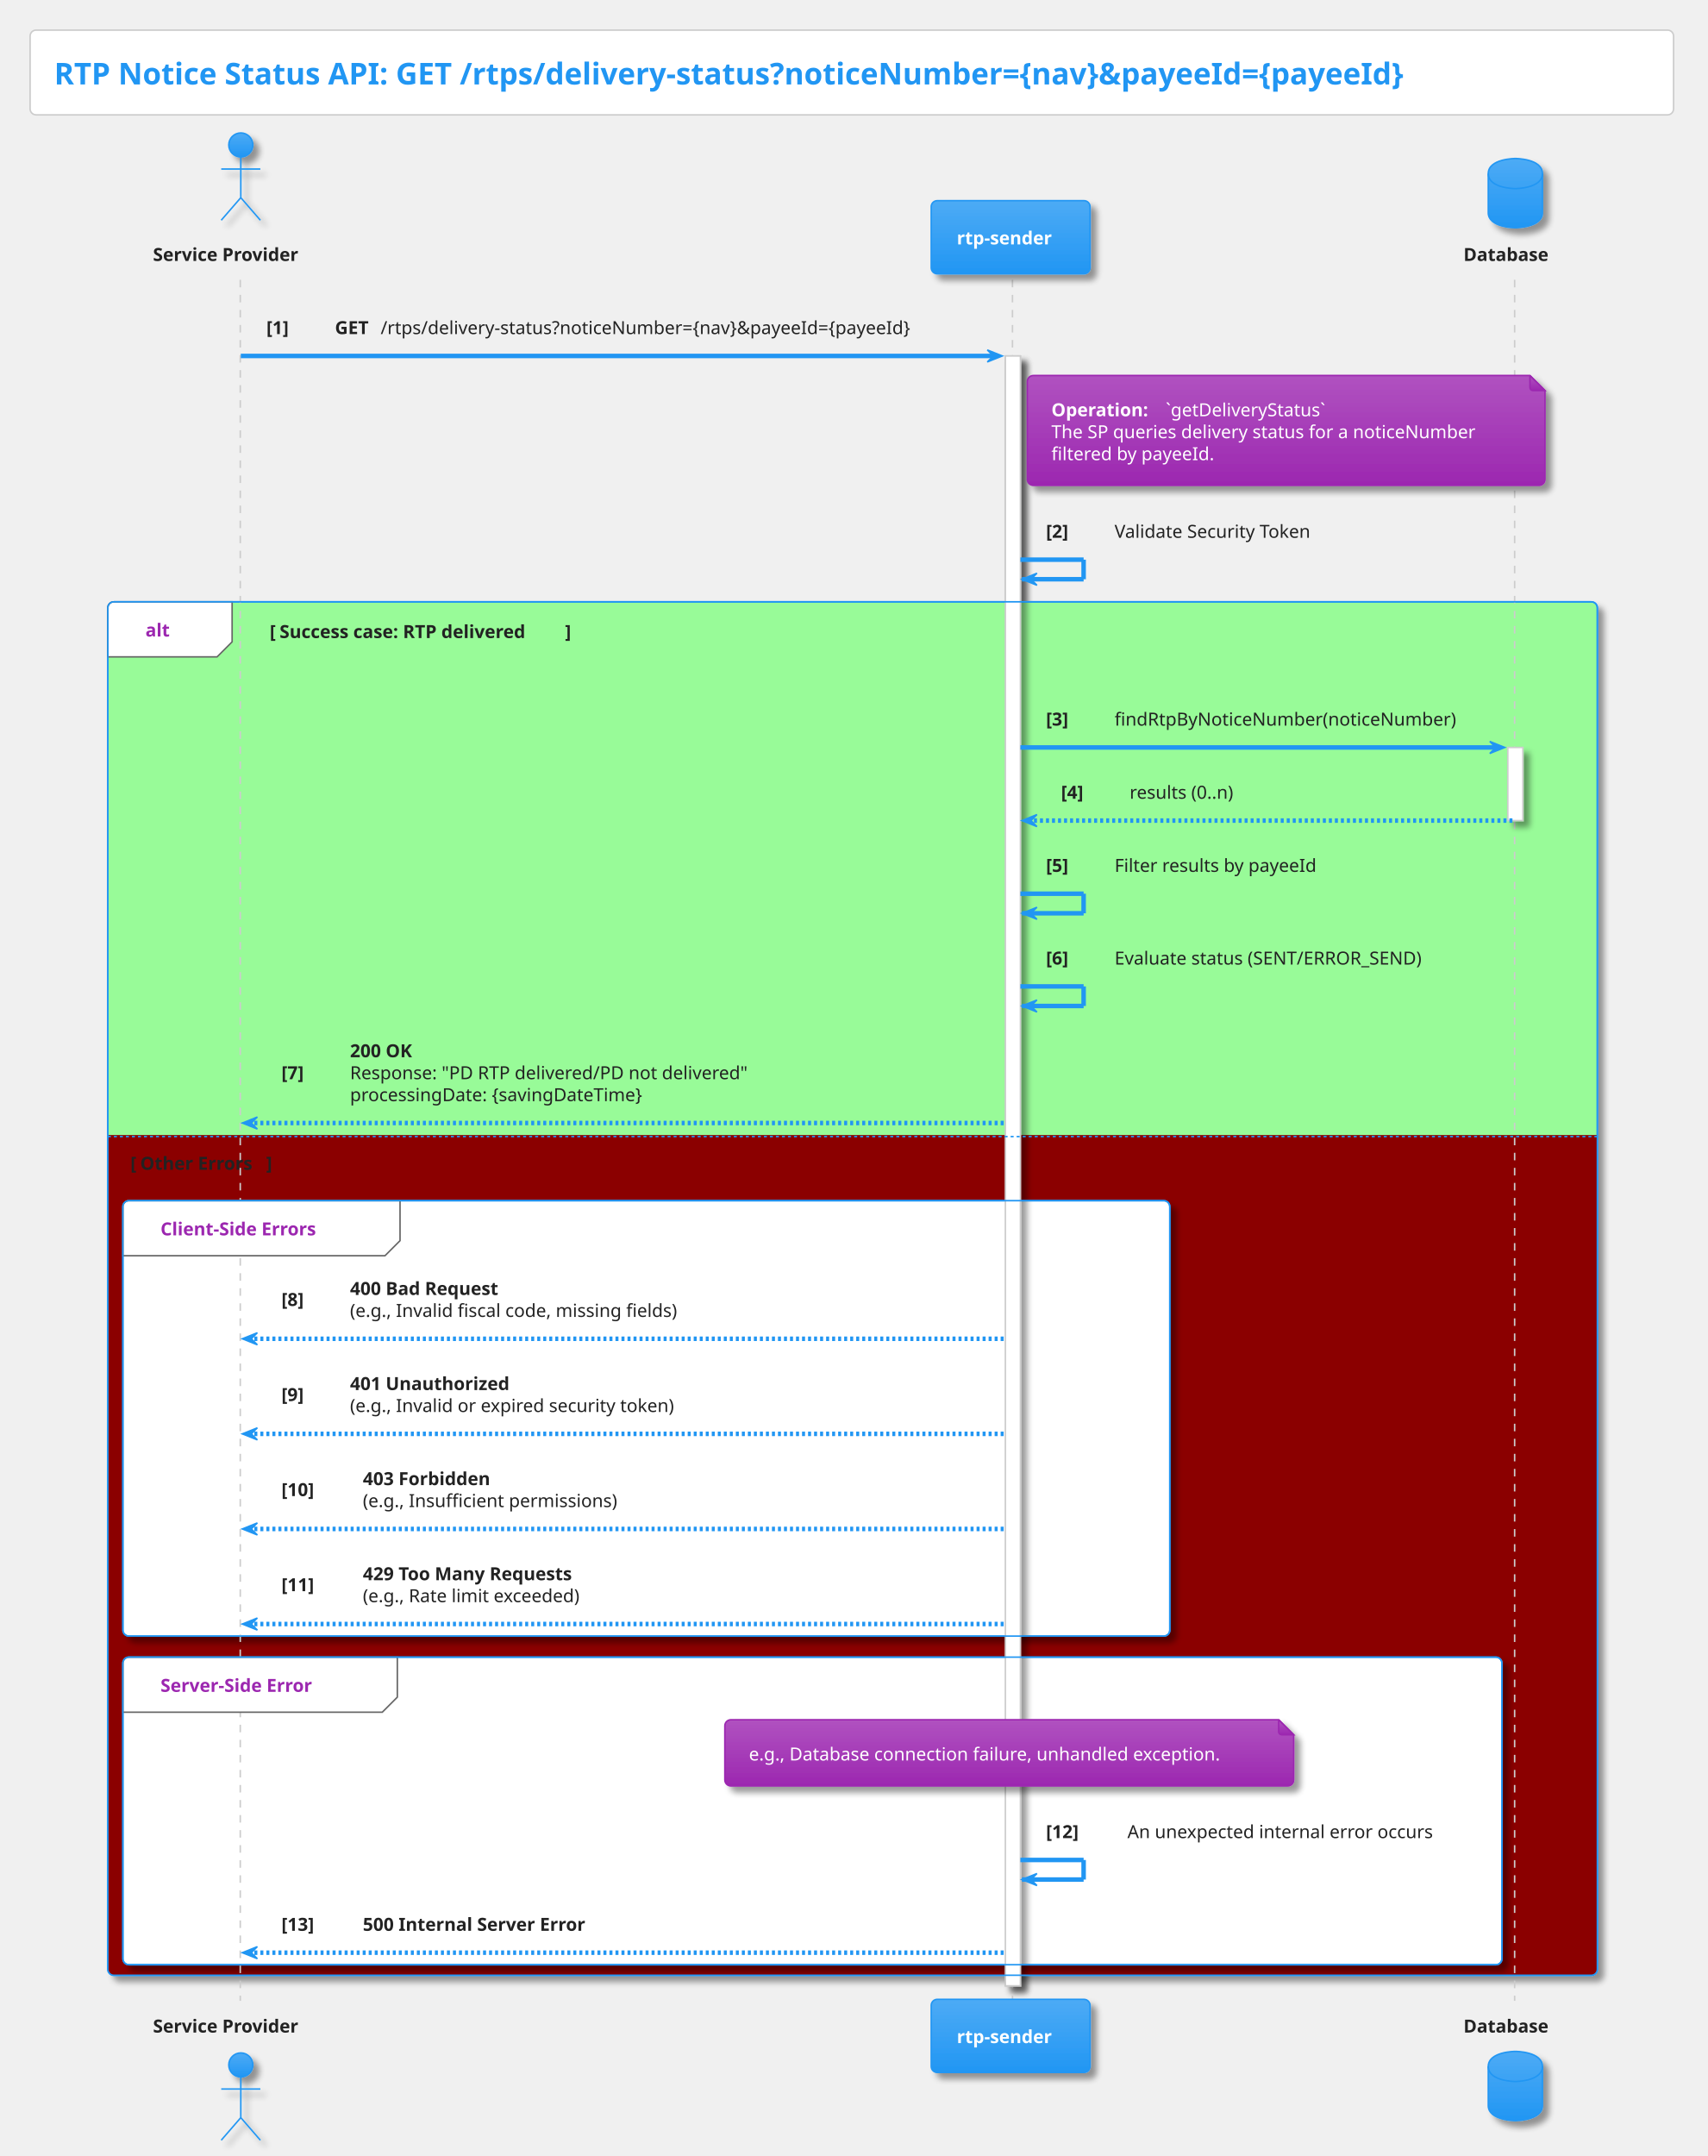
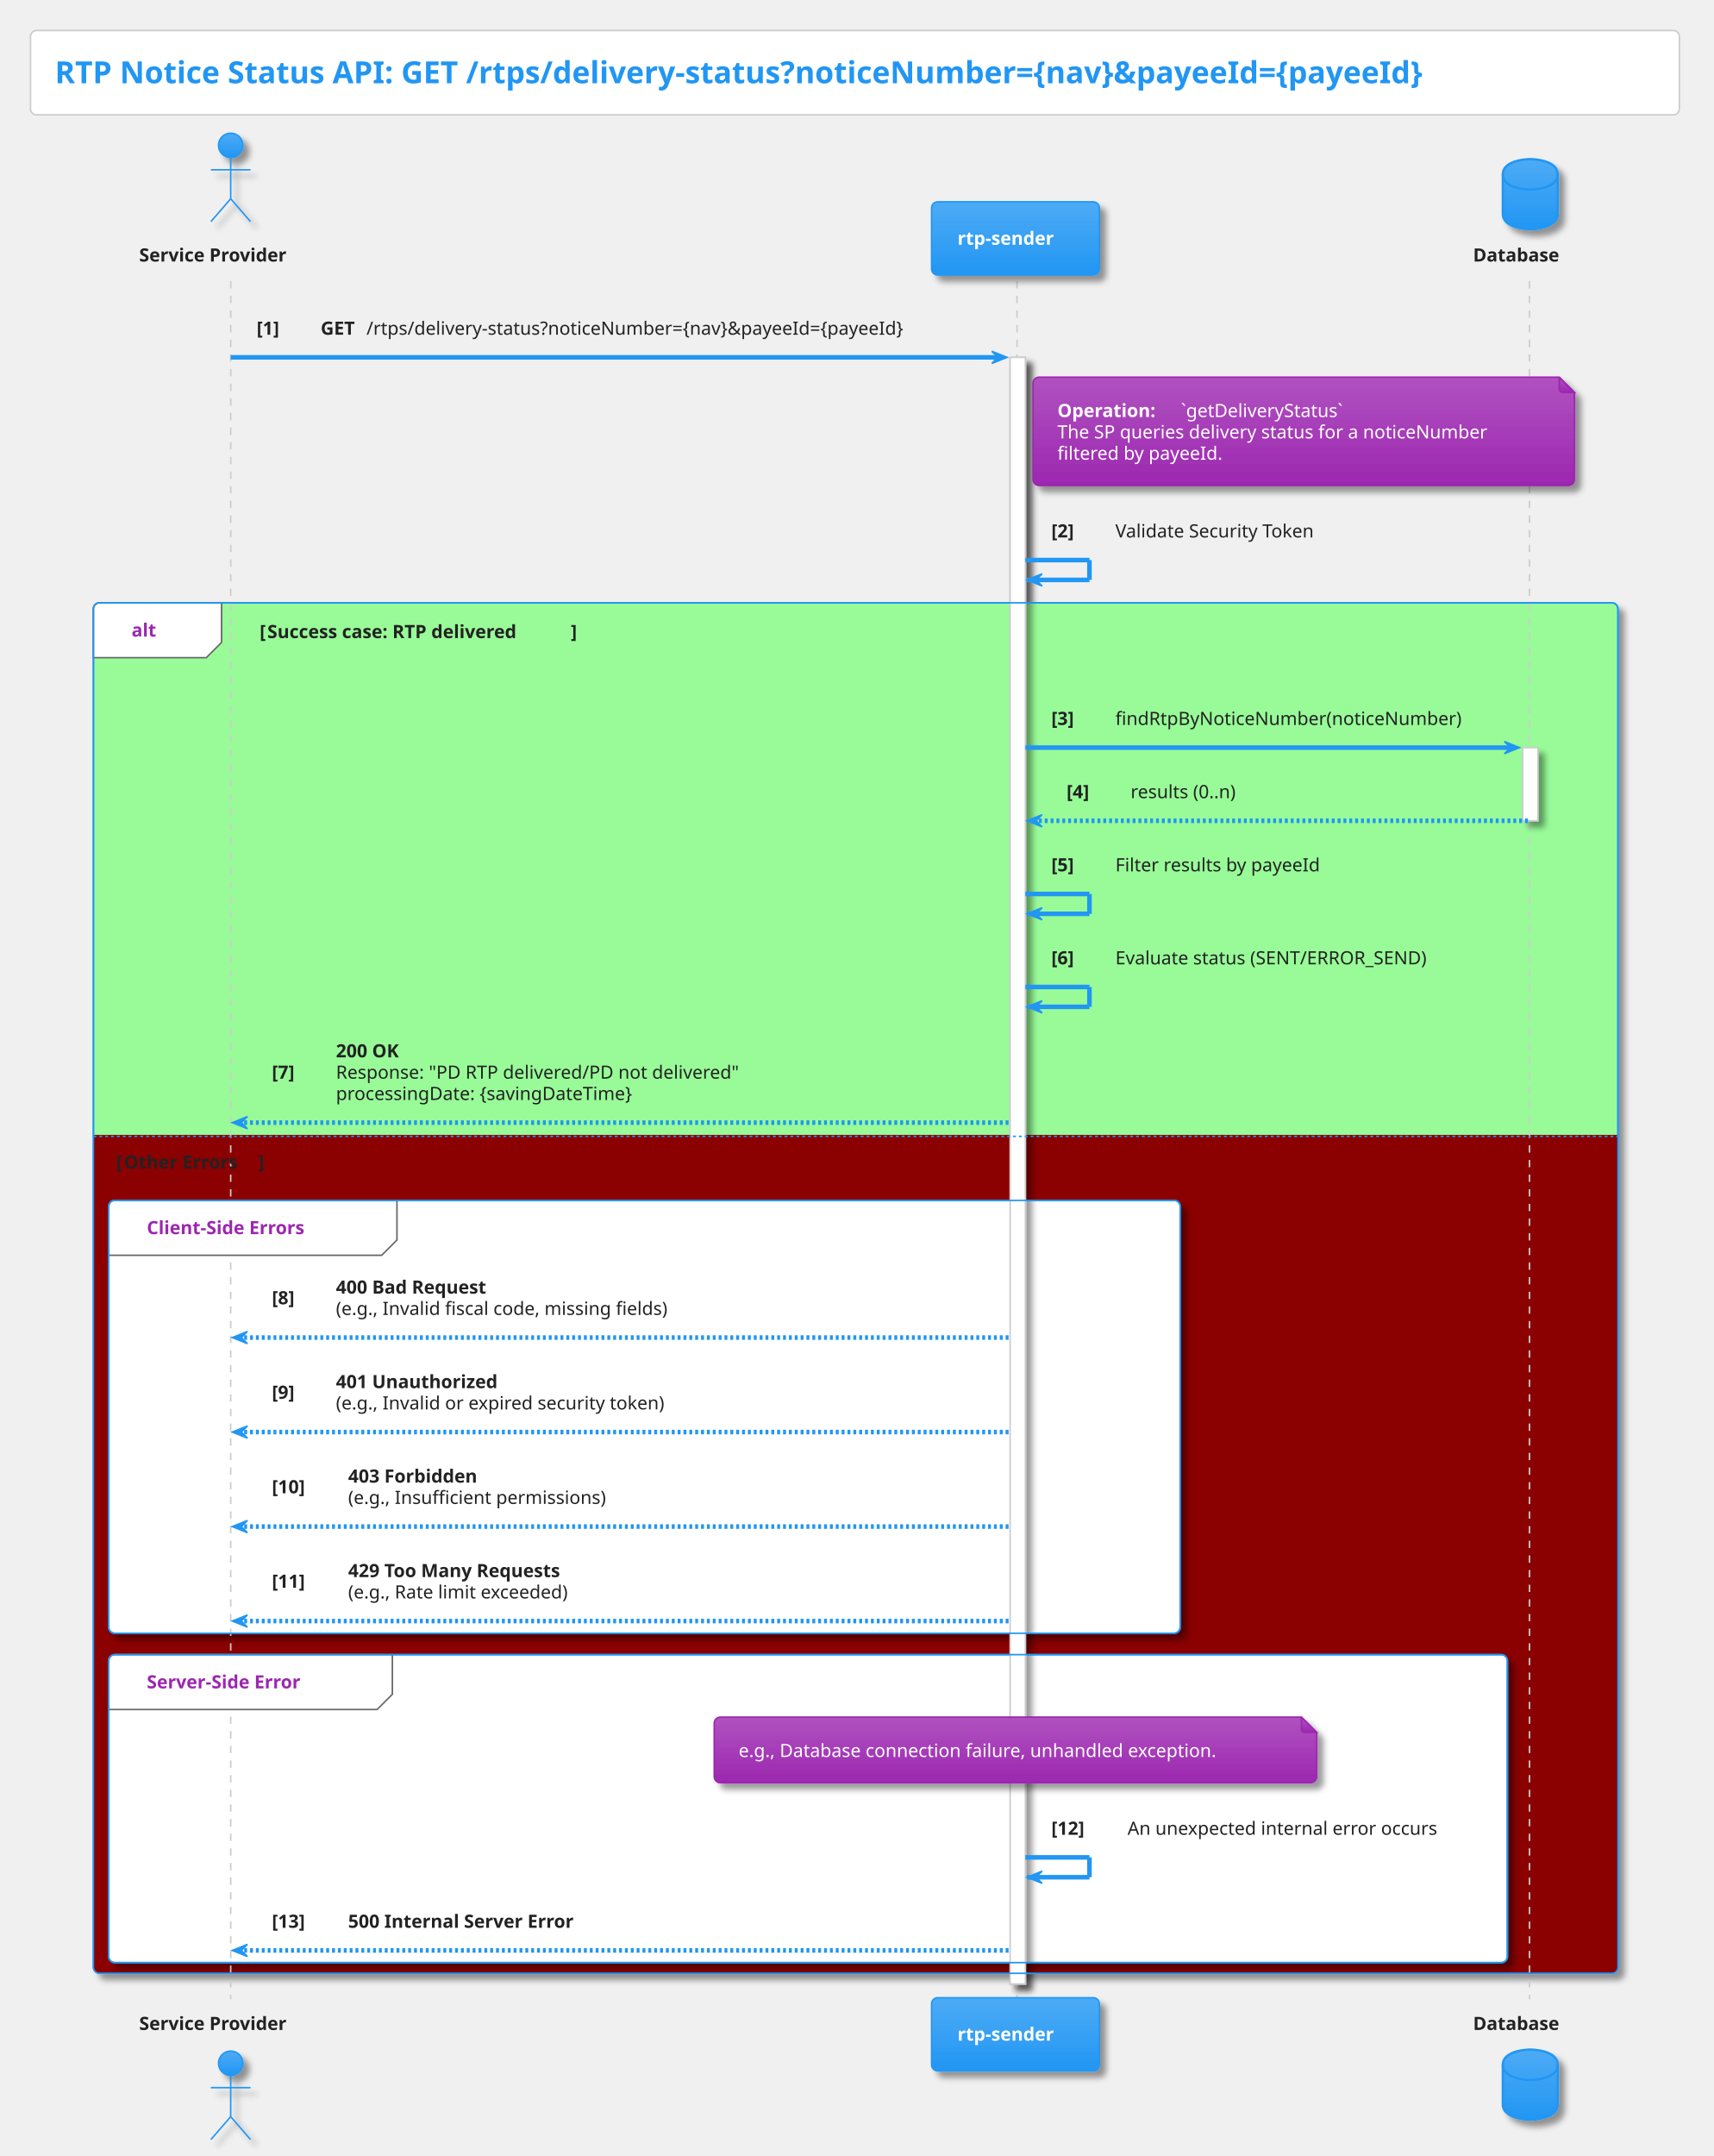
- <svg xmlns="http://www.w3.org/2000/svg" contentStyleType="text/css" data-diagram-type="SEQUENCE" height="1492.708px" preserveAspectRatio="none" style="width:1182px;height:1492px;" version="1.1" viewBox="0 0 1182 1492" width="1182.292px" zoomAndPan="magnify">
+ <svg xmlns="http://www.w3.org/2000/svg" contentStyleType="text/css" height="1472.917px" preserveAspectRatio="none" style="width:1170px;height:1472px;" version="1.1" viewBox="0 0 1170 1472" width="1170.833px" zoomAndPan="magnify">
  <defs>
    <linearGradient id="g1ic3y9dnau5590" x1="50%" x2="50%" y1="0%" y2="100%">
      <stop offset="0%" stop-color="#FFFFFF" />
      <stop offset="100%" stop-color="#FFFFFF" />
    </linearGradient>
    <filter height="300%" id="f1ic3y9dnau559" width="300%" x="-1" y="-1">
      <feGaussianBlur result="blurOut" stdDeviation="2.083" />
      <feColorMatrix in="blurOut" result="blurOut2" type="matrix" values="0 0 0 0 0 0 0 0 0 0 0 0 0 0 0 0 0 0 .4 0" />
      <feOffset dx="4.167" dy="4.167" in="blurOut2" result="blurOut3" />
      <feBlend in="SourceGraphic" in2="blurOut3" mode="normal" />
    </filter>
    <linearGradient id="g1ic3y9dnau5591" x1="50%" x2="50%" y1="0%" y2="100%">
      <stop offset="0%" stop-color="#4DABF5" />
      <stop offset="100%" stop-color="#2196F3" />
    </linearGradient>
    <linearGradient id="g1ic3y9dnau5592" x1="50%" x2="50%" y1="0%" y2="100%">
      <stop offset="0%" stop-color="#B052C0" />
      <stop offset="100%" stop-color="#9C27B0" />
    </linearGradient>
  </defs>
  <g>
-     <rect fill="url(#g1ic3y9dnau5590)" height="58.653" rx="4.167" ry="4.167" style="stroke:#CCCCCC;stroke-width:1.042;" width="1137.592" x="20.833" y="20.833" />
-     <text fill="#2196F3" font-family="Verdana" font-size="20.833" font-weight="bold" lengthAdjust="spacing" textLength="1104.258" x="37.5" y="58.445">RTP Notice Status API: GET /rtps/delivery-status?noticeNumber={nav}&amp;payeeId={payeeId}</text>
-     <g>
-       <rect fill="#FFFFFF" filter="url(#f1ic3y9dnau559)" height="1127.883" style="stroke:#CCCCCC;stroke-width:1.042;" width="10.417" x="695.903" y="246.328" />
-     </g>
-     <g>
-       <rect fill="#FFFFFF" filter="url(#f1ic3y9dnau559)" height="50.608" style="stroke:#CCCCCC;stroke-width:1.042;" width="10.417" x="1043.704" y="517.253" />
-     </g>
-     <rect fill="#98FB98" filter="url(#f1ic3y9dnau559)" height="950.45" rx="4.167" ry="4.167" style="stroke:#2196F3;stroke-width:1.042;" width="1031.017" x="74.641" y="416.469" />
-     <path d="M74.641,785.486 L1105.659,785.486 L1105.659,1362.752 A4.167,4.167 0 0 1 1101.492,1366.919 L78.808,1366.919 A4.167,4.167 0 0 1 74.641,1362.752 L74.641,785.486" fill="#8B0000" style="stroke:none;stroke-width:1.042;" />
-     <rect fill="url(#g1ic3y9dnau5590)" filter="url(#f1ic3y9dnau559)" height="301.308" rx="4.167" ry="4.167" style="stroke:#2196F3;stroke-width:1.042;" width="724.669" x="85.058" y="830.886" />
-     <rect fill="url(#g1ic3y9dnau5590)" filter="url(#f1ic3y9dnau559)" height="212.85" rx="4.167" ry="4.167" style="stroke:#2196F3;stroke-width:1.042;" width="954.566" x="85.058" y="1146.777" />
-     <g>
-       <rect fill="#000000" fill-opacity="0" height="1190.991" width="8.333" x="162.513" y="193.636" />
-       <line style="stroke:#CCCCCC;stroke-width:1.042;stroke-dasharray:5.208,5.208;" x1="166.308" x2="166.308" y1="193.636" y2="1384.627" />
-     </g>
-     <g>
-       <rect fill="#000000" fill-opacity="0" height="1190.991" width="8.333" x="696.945" y="193.636" />
-       <line style="stroke:#CCCCCC;stroke-width:1.042;stroke-dasharray:5.208,5.208;" x1="700.829" x2="700.829" y1="193.636" y2="1384.627" />
-     </g>
-     <g>
-       <rect fill="#000000" fill-opacity="0" height="1190.991" width="8.333" x="1044.745" y="193.636" />
-       <line style="stroke:#CCCCCC;stroke-width:1.042;stroke-dasharray:5.208,5.208;" x1="1048.416" x2="1048.416" y1="193.636" y2="1384.627" />
-     </g>
-     <g class="participant participant-head" data-participant="SP">
-       <text fill="#222222" font-family="Verdana" font-size="12.5" font-weight="bold" lengthAdjust="spacing" textLength="115.326" x="105.891" y="180.595">Service Provider</text>
-       <ellipse cx="166.679" cy="100.319" fill="url(#g1ic3y9dnau5591)" filter="url(#f1ic3y9dnau559)" rx="8.333" ry="8.333" style="stroke:#2196F3;stroke-width:1.042;" />
-       <path d="M166.679,108.653 L166.679,136.778 M153.138,116.986 L180.221,116.986 M166.679,136.778 L153.138,152.403 M166.679,136.778 L180.221,152.403" fill="none" filter="url(#f1ic3y9dnau559)" style="stroke:#2196F3;stroke-width:1.042;" />
-     </g>
-     <g class="participant participant-tail" data-participant="SP">
-       <text fill="#222222" font-family="Verdana" font-size="12.5" font-weight="bold" lengthAdjust="spacing" textLength="115.326" x="105.891" y="1406.569">Service Provider</text>
-       <ellipse cx="166.679" cy="1428.986" fill="url(#g1ic3y9dnau5591)" filter="url(#f1ic3y9dnau559)" rx="8.333" ry="8.333" style="stroke:#2196F3;stroke-width:1.042;" />
-       <path d="M166.679,1437.319 L166.679,1465.444 M153.138,1445.652 L180.221,1445.652 M166.679,1465.444 L153.138,1481.069 M166.679,1465.444 L180.221,1481.069" fill="none" filter="url(#f1ic3y9dnau559)" style="stroke:#2196F3;stroke-width:1.042;" />
-     </g>
-     <g class="participant participant-head" data-participant="RS">
-       <rect fill="url(#g1ic3y9dnau5591)" filter="url(#f1ic3y9dnau559)" height="50.608" rx="4.167" ry="4.167" style="stroke:#2196F3;stroke-width:1.042;" width="109.941" x="644.579" y="138.861" />
-       <text fill="#FFFFFF" font-family="Verdana" font-size="12.5" font-weight="bold" lengthAdjust="spacing" textLength="74.524" x="662.287" y="169.137">rtp-sender</text>
-     </g>
-     <g class="participant participant-tail" data-participant="RS">
-       <rect fill="url(#g1ic3y9dnau5591)" filter="url(#f1ic3y9dnau559)" height="50.608" rx="4.167" ry="4.167" style="stroke:#2196F3;stroke-width:1.042;" width="109.941" x="644.579" y="1383.586" />
-       <text fill="#FFFFFF" font-family="Verdana" font-size="12.5" font-weight="bold" lengthAdjust="spacing" textLength="74.524" x="662.287" y="1413.861">rtp-sender</text>
-     </g>
-     <g class="participant participant-head" data-participant="DB">
-       <text fill="#222222" font-family="Verdana" font-size="12.5" font-weight="bold" lengthAdjust="spacing" textLength="65.576" x="1012.999" y="180.595">Database</text>
-       <path d="M1030.162,120.111 C1030.162,109.694 1048.912,109.694 1048.912,109.694 C1048.912,109.694 1067.662,109.694 1067.662,120.111 L1067.662,147.194 C1067.662,157.611 1048.912,157.611 1048.912,157.611 C1048.912,157.611 1030.162,157.611 1030.162,147.194 L1030.162,120.111" fill="url(#g1ic3y9dnau5591)" filter="url(#f1ic3y9dnau559)" style="stroke:#2196F3;stroke-width:1.042;" />
-       <path d="M1030.162,120.111 C1030.162,130.528 1048.912,130.528 1048.912,130.528 C1048.912,130.528 1067.662,130.528 1067.662,120.111" fill="none" style="stroke:#2196F3;stroke-width:1.042;" />
-     </g>
-     <g class="participant participant-tail" data-participant="DB">
-       <text fill="#222222" font-family="Verdana" font-size="12.5" font-weight="bold" lengthAdjust="spacing" textLength="65.576" x="1012.999" y="1406.569">Database</text>
-       <path d="M1030.162,1430.027 C1030.162,1419.611 1048.912,1419.611 1048.912,1419.611 C1048.912,1419.611 1067.662,1419.611 1067.662,1430.027 L1067.662,1457.111 C1067.662,1467.527 1048.912,1467.527 1048.912,1467.527 C1048.912,1467.527 1030.162,1467.527 1030.162,1457.111 L1030.162,1430.027" fill="url(#g1ic3y9dnau5591)" filter="url(#f1ic3y9dnau559)" style="stroke:#2196F3;stroke-width:1.042;" />
-       <path d="M1030.162,1430.027 C1030.162,1440.444 1048.912,1440.444 1048.912,1440.444 C1048.912,1440.444 1067.662,1440.444 1067.662,1430.027" fill="none" style="stroke:#2196F3;stroke-width:1.042;" />
-     </g>
-     <g>
-       <rect fill="#FFFFFF" filter="url(#f1ic3y9dnau559)" height="1127.883" style="stroke:#CCCCCC;stroke-width:1.042;" width="10.417" x="695.903" y="246.328" />
-     </g>
-     <g>
-       <rect fill="#FFFFFF" filter="url(#f1ic3y9dnau559)" height="50.608" style="stroke:#CCCCCC;stroke-width:1.042;" width="10.417" x="1043.704" y="517.253" />
-     </g>
-     <g class="message" data-participant-1="SP" data-participant-2="RS">
-       <polygon fill="#2196F3" points="683.403,242.161,693.82,246.328,683.403,250.494,687.57,246.328" style="stroke:#2196F3;stroke-width:1.042;" />
-       <line style="stroke:#2196F3;stroke-width:3.125;" x1="166.679" x2="689.653" y1="246.328" y2="246.328" />
-       <text fill="#222222" font-family="Verdana" font-size="12.5" font-weight="bold" lengthAdjust="spacing" textLength="22.473" x="184.388" y="231.203">[1]</text>
-       <text fill="#222222" font-family="Verdana" font-size="12.5" font-weight="bold" lengthAdjust="spacing" textLength="27.197" x="231.861" y="231.203">GET</text>
-       <text fill="#222222" font-family="Verdana" font-size="12.5" lengthAdjust="spacing" textLength="409.534" x="263.453" y="231.203">/rtps/delivery-status?noticeNumber={nav}&amp;payeeId={payeeId}</text>
-     </g>
-     <path d="M711.1,264.036 L711.1,331.744 A4.167,4.167 0 0 0 715.266,335.911 L1065.266,335.911 A4.167,4.167 0 0 0 1069.433,331.744 L1069.433,270.286 L1059.016,259.869 L715.266,259.869 A4.167,4.167 0 0 0 711.1,264.036" fill="url(#g1ic3y9dnau5592)" filter="url(#f1ic3y9dnau559)" style="stroke:#9C27B0;stroke-width:1.042;" />
-     <path d="M1059.016,259.869 L1059.016,268.203 A2.083,2.083 0 0 0 1061.1,270.286 L1069.433,270.286 L1059.016,259.869" fill="url(#g1ic3y9dnau5592)" style="stroke:#9C27B0;stroke-width:1.042;" />
-     <text fill="#FFFFFF" font-family="Verdana" font-size="12.5" font-weight="bold" lengthAdjust="spacing" textLength="74.713" x="727.766" y="288.062">Operation:</text>
-     <text fill="#FFFFFF" font-family="Verdana" font-size="12.5" lengthAdjust="spacing" textLength="127.893" x="806.874" y="288.062">`getDeliveryStatus`</text>
-     <text fill="#FFFFFF" font-family="Verdana" font-size="12.5" lengthAdjust="spacing" textLength="316.357" x="727.766" y="303.253">The SP queries delivery status for a noticeNumber</text>
-     <text fill="#FFFFFF" font-family="Verdana" font-size="12.5" lengthAdjust="spacing" textLength="123.352" x="727.766" y="318.445">filtered by payeeId.</text>
-     <g class="message" data-participant-1="RS" data-participant-2="RS">
-       <line style="stroke:#2196F3;stroke-width:3.125;" x1="706.32" x2="750.07" y1="387.303" y2="387.303" />
-       <line style="stroke:#2196F3;stroke-width:3.125;" x1="750.07" x2="750.07" y1="387.303" y2="400.844" />
-       <line style="stroke:#2196F3;stroke-width:3.125;" x1="707.361" x2="750.07" y1="400.844" y2="400.844" />
-       <polygon fill="#2196F3" points="717.778,396.678,707.361,400.844,717.778,405.011,713.611,400.844" style="stroke:#2196F3;stroke-width:1.042;" />
-       <text fill="#222222" font-family="Verdana" font-size="12.5" font-weight="bold" lengthAdjust="spacing" textLength="22.473" x="724.028" y="372.178">[2]</text>
-       <text fill="#222222" font-family="Verdana" font-size="12.5" lengthAdjust="spacing" textLength="148.914" x="771.501" y="372.178">Validate Security Token</text>
-     </g>
-     <path d="M78.808,416.469 L160.666,416.469 L160.666,444.161 L150.25,454.578 L74.641,454.578 L74.641,420.636 A4.167,4.167 0 0 1 78.808,416.469" fill="#FFFFFF" style="stroke:#666666;stroke-width:1.042;" />
-     <rect fill="none" height="950.45" rx="4.167" ry="4.167" style="stroke:#2196F3;stroke-width:1.042;" width="1031.017" x="74.641" y="416.469" />
-     <text fill="#9C27B0" font-family="Verdana" font-size="12.5" font-weight="bold" lengthAdjust="spacing" textLength="18.317" x="100.683" y="440.495">alt</text>
-     <text fill="#222222" font-family="Verdana" font-size="12.5" font-weight="bold" lengthAdjust="spacing" textLength="6.793" x="186.708" y="441.536">[</text>
-     <text fill="#222222" font-family="Verdana" font-size="12.5" font-weight="bold" lengthAdjust="spacing" textLength="197.62" x="193.501" y="441.536">Success case: RTP delivered</text>
-     <text fill="#222222" font-family="Verdana" font-size="12.5" font-weight="bold" lengthAdjust="spacing" textLength="6.793" x="391.121" y="441.536">]</text>
-     <g class="message" data-participant-1="RS" data-participant-2="DB">
-       <polygon fill="#2196F3" points="1031.204,513.086,1041.62,517.253,1031.204,521.419,1035.37,517.253" style="stroke:#2196F3;stroke-width:1.042;" />
-       <line style="stroke:#2196F3;stroke-width:3.125;" x1="706.32" x2="1037.454" y1="517.253" y2="517.253" />
-       <text fill="#222222" font-family="Verdana" font-size="12.5" font-weight="bold" lengthAdjust="spacing" textLength="22.473" x="724.028" y="502.128">[3]</text>
-       <text fill="#222222" font-family="Verdana" font-size="12.5" lengthAdjust="spacing" textLength="249.286" x="771.501" y="502.128">findRtpByNoticeNumber(noticeNumber)</text>
-     </g>
-     <g class="message" data-participant-1="DB" data-participant-2="RS">
-       <polygon fill="#2196F3" points="717.778,563.694,707.361,567.861,717.778,572.028,713.611,567.861" style="stroke:#2196F3;stroke-width:1.042;" />
-       <line style="stroke:#2196F3;stroke-width:3.125;stroke-dasharray:2.083,2.083;" x1="711.528" x2="1047.87" y1="567.861" y2="567.861" />
-       <text fill="#222222" font-family="Verdana" font-size="12.5" font-weight="bold" lengthAdjust="spacing" textLength="22.473" x="734.445" y="552.736">[4]</text>
-       <text fill="#222222" font-family="Verdana" font-size="12.5" lengthAdjust="spacing" textLength="82.77" x="781.918" y="552.736">results (0..n)</text>
-     </g>
-     <g class="message" data-participant-1="RS" data-participant-2="RS">
-       <line style="stroke:#2196F3;stroke-width:3.125;" x1="706.32" x2="750.07" y1="618.469" y2="618.469" />
-       <line style="stroke:#2196F3;stroke-width:3.125;" x1="750.07" x2="750.07" y1="618.469" y2="632.011" />
-       <line style="stroke:#2196F3;stroke-width:3.125;" x1="707.361" x2="750.07" y1="632.011" y2="632.011" />
-       <polygon fill="#2196F3" points="717.778,627.844,707.361,632.011,717.778,636.178,713.611,632.011" style="stroke:#2196F3;stroke-width:1.042;" />
-       <text fill="#222222" font-family="Verdana" font-size="12.5" font-weight="bold" lengthAdjust="spacing" textLength="22.473" x="724.028" y="603.345">[5]</text>
-       <text fill="#222222" font-family="Verdana" font-size="12.5" lengthAdjust="spacing" textLength="152.826" x="771.501" y="603.345">Filter results by payeeId</text>
-     </g>
-     <g class="message" data-participant-1="RS" data-participant-2="RS">
-       <line style="stroke:#2196F3;stroke-width:3.125;" x1="706.32" x2="750.07" y1="682.619" y2="682.619" />
-       <line style="stroke:#2196F3;stroke-width:3.125;" x1="750.07" x2="750.07" y1="682.619" y2="696.161" />
-       <line style="stroke:#2196F3;stroke-width:3.125;" x1="707.361" x2="750.07" y1="696.161" y2="696.161" />
-       <polygon fill="#2196F3" points="717.778,691.994,707.361,696.161,717.778,700.328,713.611,696.161" style="stroke:#2196F3;stroke-width:1.042;" />
-       <text fill="#222222" font-family="Verdana" font-size="12.5" font-weight="bold" lengthAdjust="spacing" textLength="22.473" x="724.028" y="667.495">[6]</text>
-       <text fill="#222222" font-family="Verdana" font-size="12.5" lengthAdjust="spacing" textLength="238.837" x="771.501" y="667.495">Evaluate status (SENT/ERROR_SEND)</text>
-     </g>
-     <g class="message" data-participant-1="RS" data-participant-2="SP">
-       <polygon fill="#2196F3" points="178.138,772.986,167.721,777.153,178.138,781.319,173.971,777.153" style="stroke:#2196F3;stroke-width:1.042;" />
-       <line style="stroke:#2196F3;stroke-width:3.125;stroke-dasharray:2.083,2.083;" x1="171.888" x2="694.861" y1="777.153" y2="777.153" />
-       <text fill="#222222" font-family="Verdana" font-size="12.5" font-weight="bold" lengthAdjust="spacing" textLength="22.473" x="194.804" y="746.836">[7]</text>
-       <text fill="#222222" font-family="Verdana" font-size="12.5" font-weight="bold" lengthAdjust="spacing" textLength="51.196" x="242.278" y="731.645">200 OK</text>
-       <text fill="#222222" font-family="Verdana" font-size="12.5" lengthAdjust="spacing" textLength="298.401" x="242.278" y="746.836">Response: "PD RTP delivered/PD not delivered"</text>
-       <text fill="#222222" font-family="Verdana" font-size="12.5" lengthAdjust="spacing" textLength="223.065" x="242.278" y="762.028">processingDate: {savingDateTime}</text>
-     </g>
-     <line style="stroke:#2196F3;stroke-width:1.042;stroke-dasharray:2.083,2.083;" x1="74.641" x2="1105.659" y1="786.528" y2="786.528" />
-     <text fill="#222222" font-family="Verdana" font-size="12.5" font-weight="bold" lengthAdjust="spacing" textLength="6.793" x="90.266" y="809.511">[</text>
-     <text fill="#222222" font-family="Verdana" font-size="12.5" font-weight="bold" lengthAdjust="spacing" textLength="87.189" x="97.06" y="809.511">Other Errors</text>
-     <text fill="#222222" font-family="Verdana" font-size="12.5" font-weight="bold" lengthAdjust="spacing" textLength="6.793" x="184.248" y="809.511">]</text>
-     <path d="M89.225,830.886 L276.9,830.886 L276.9,858.577 L266.483,868.994 L85.058,868.994 L85.058,835.053 A4.167,4.167 0 0 1 89.225,830.886" fill="#FFFFFF" style="stroke:#666666;stroke-width:1.042;" />
-     <rect fill="none" height="301.308" rx="4.167" ry="4.167" style="stroke:#2196F3;stroke-width:1.042;" width="724.669" x="85.058" y="830.886" />
-     <text fill="#9C27B0" font-family="Verdana" font-size="12.5" font-weight="bold" lengthAdjust="spacing" textLength="124.133" x="111.1" y="854.911">Client-Side Errors</text>
-     <g class="message" data-participant-1="RS" data-participant-2="SP">
-       <polygon fill="#2196F3" points="178.138,922.294,167.721,926.461,178.138,930.627,173.971,926.461" style="stroke:#2196F3;stroke-width:1.042;" />
-       <line style="stroke:#2196F3;stroke-width:3.125;stroke-dasharray:2.083,2.083;" x1="171.888" x2="694.861" y1="926.461" y2="926.461" />
-       <text fill="#222222" font-family="Verdana" font-size="12.5" font-weight="bold" lengthAdjust="spacing" textLength="22.473" x="194.804" y="903.74">[8]</text>
-       <text fill="#222222" font-family="Verdana" font-size="12.5" font-weight="bold" lengthAdjust="spacing" textLength="118.951" x="242.278" y="896.145">400 Bad Request</text>
-       <text fill="#222222" font-family="Verdana" font-size="12.5" lengthAdjust="spacing" textLength="251.337" x="242.278" y="911.336">(e.g., Invalid fiscal code, missing fields)</text>
-     </g>
-     <g class="message" data-participant-1="RS" data-participant-2="SP">
-       <polygon fill="#2196F3" points="178.138,988.094,167.721,992.261,178.138,996.427,173.971,992.261" style="stroke:#2196F3;stroke-width:1.042;" />
-       <line style="stroke:#2196F3;stroke-width:3.125;stroke-dasharray:2.083,2.083;" x1="171.888" x2="694.861" y1="992.261" y2="992.261" />
-       <text fill="#222222" font-family="Verdana" font-size="12.5" font-weight="bold" lengthAdjust="spacing" textLength="22.473" x="194.804" y="969.54">[9]</text>
-       <text fill="#222222" font-family="Verdana" font-size="12.5" font-weight="bold" lengthAdjust="spacing" textLength="125.409" x="242.278" y="961.945">401 Unauthorized</text>
-       <text fill="#222222" font-family="Verdana" font-size="12.5" lengthAdjust="spacing" textLength="249.213" x="242.278" y="977.136">(e.g., Invalid or expired security token)</text>
-     </g>
-     <g class="message" data-participant-1="RS" data-participant-2="SP">
-       <polygon fill="#2196F3" points="178.138,1053.894,167.721,1058.061,178.138,1062.227,173.971,1058.061" style="stroke:#2196F3;stroke-width:1.042;" />
-       <line style="stroke:#2196F3;stroke-width:3.125;stroke-dasharray:2.083,2.083;" x1="171.888" x2="694.861" y1="1058.061" y2="1058.061" />
-       <text fill="#222222" font-family="Verdana" font-size="12.5" font-weight="bold" lengthAdjust="spacing" textLength="31.36" x="194.804" y="1035.34">[10]</text>
-       <text fill="#222222" font-family="Verdana" font-size="12.5" font-weight="bold" lengthAdjust="spacing" textLength="101.556" x="251.164" y="1027.745">403 Forbidden</text>
-       <text fill="#222222" font-family="Verdana" font-size="12.5" lengthAdjust="spacing" textLength="193.677" x="251.164" y="1042.936">(e.g., Insufficient permissions)</text>
-     </g>
-     <g class="message" data-participant-1="RS" data-participant-2="SP">
-       <polygon fill="#2196F3" points="178.138,1119.694,167.721,1123.861,178.138,1128.027,173.971,1123.861" style="stroke:#2196F3;stroke-width:1.042;" />
-       <line style="stroke:#2196F3;stroke-width:3.125;stroke-dasharray:2.083,2.083;" x1="171.888" x2="694.861" y1="1123.861" y2="1123.861" />
-       <text fill="#222222" font-family="Verdana" font-size="12.5" font-weight="bold" lengthAdjust="spacing" textLength="31.36" x="194.804" y="1101.14">[11]</text>
-       <text fill="#222222" font-family="Verdana" font-size="12.5" font-weight="bold" lengthAdjust="spacing" textLength="166.95" x="251.164" y="1093.544">429 Too Many Requests</text>
-       <text fill="#222222" font-family="Verdana" font-size="12.5" lengthAdjust="spacing" textLength="168.628" x="251.164" y="1108.736">(e.g., Rate limit exceeded)</text>
-     </g>
-     <path d="M89.225,1146.777 L275.026,1146.777 L275.026,1174.469 L264.609,1184.886 L85.058,1184.886 L85.058,1150.944 A4.167,4.167 0 0 1 89.225,1146.777" fill="#FFFFFF" style="stroke:#666666;stroke-width:1.042;" />
-     <rect fill="none" height="212.85" rx="4.167" ry="4.167" style="stroke:#2196F3;stroke-width:1.042;" width="954.566" x="85.058" y="1146.777" />
-     <text fill="#9C27B0" font-family="Verdana" font-size="12.5" font-weight="bold" lengthAdjust="spacing" textLength="122.26" x="111.1" y="1170.803">Server-Side Error</text>
-     <path d="M501.725,1194.261 L501.725,1231.761 A4.167,4.167 0 0 0 505.891,1235.927 L891.308,1235.927 A4.167,4.167 0 0 0 895.475,1231.761 L895.475,1200.511 L885.058,1190.094 L505.891,1190.094 A4.167,4.167 0 0 0 501.725,1194.261" fill="url(#g1ic3y9dnau5592)" filter="url(#f1ic3y9dnau559)" style="stroke:#9C27B0;stroke-width:1.042;" />
-     <path d="M885.058,1190.094 L885.058,1198.427 A2.083,2.083 0 0 0 887.141,1200.511 L895.475,1200.511 L885.058,1190.094" fill="url(#g1ic3y9dnau5592)" style="stroke:#9C27B0;stroke-width:1.042;" />
-     <text fill="#FFFFFF" font-family="Verdana" font-size="12.5" lengthAdjust="spacing" textLength="351.996" x="518.391" y="1218.286">e.g., Database connection failure, unhandled exception.</text>
-     <g class="message" data-participant-1="RS" data-participant-2="RS">
-       <line style="stroke:#2196F3;stroke-width:3.125;" x1="706.32" x2="750.07" y1="1287.144" y2="1287.144" />
-       <line style="stroke:#2196F3;stroke-width:3.125;" x1="750.07" x2="750.07" y1="1287.144" y2="1300.686" />
-       <line style="stroke:#2196F3;stroke-width:3.125;" x1="707.361" x2="750.07" y1="1300.686" y2="1300.686" />
-       <polygon fill="#2196F3" points="717.778,1296.519,707.361,1300.686,717.778,1304.852,713.611,1300.686" style="stroke:#2196F3;stroke-width:1.042;" />
-       <text fill="#222222" font-family="Verdana" font-size="12.5" font-weight="bold" lengthAdjust="spacing" textLength="31.36" x="724.028" y="1272.019">[12]</text>
-       <text fill="#222222" font-family="Verdana" font-size="12.5" lengthAdjust="spacing" textLength="225.903" x="780.388" y="1272.019">An unexpected internal error occurs</text>
-     </g>
-     <g class="message" data-participant-1="RS" data-participant-2="SP">
-       <polygon fill="#2196F3" points="178.138,1347.127,167.721,1351.294,178.138,1355.461,173.971,1351.294" style="stroke:#2196F3;stroke-width:1.042;" />
-       <line style="stroke:#2196F3;stroke-width:3.125;stroke-dasharray:2.083,2.083;" x1="171.888" x2="694.861" y1="1351.294" y2="1351.294" />
-       <text fill="#222222" font-family="Verdana" font-size="12.5" font-weight="bold" lengthAdjust="spacing" textLength="31.36" x="194.804" y="1336.169">[13]</text>
-       <text fill="#222222" font-family="Verdana" font-size="12.5" font-weight="bold" lengthAdjust="spacing" textLength="178.735" x="251.164" y="1336.169">500 Internal Server Error</text>
-     </g>
+     <rect fill="url(#g1ic3y9dnau5590)" height="57.585" id="_title" rx="4.167" ry="4.167" style="stroke:#CCCCCC;stroke-width:1.042;" width="1126.042" x="20.833" y="20.833" />
+     <text fill="#2196F3" font-family="Verdana" font-size="20.833" font-weight="bold" lengthAdjust="spacing" textLength="1092.708" x="37.5" y="56.838">RTP Notice Status API: GET /rtps/delivery-status?noticeNumber={nav}&amp;payeeId={payeeId}</text>
+     <rect fill="#FFFFFF" filter="url(#f1ic3y9dnau559)" height="1110.579" style="stroke:#CCCCCC;stroke-width:1.042;" width="10.417" x="689.844" y="243.978" />
+     <rect fill="#FFFFFF" filter="url(#f1ic3y9dnau559)" height="49.967" style="stroke:#CCCCCC;stroke-width:1.042;" width="10.417" x="1039.844" y="510.417" />
+     <rect fill="#98FB98" filter="url(#f1ic3y9dnau559)" height="935.71" rx="4.167" ry="4.167" style="stroke:#2196F3;stroke-width:1.042;" width="1041.146" x="63.802" y="411.556" />
+     <path d="M63.802,774.805 L1104.948,774.805 L1104.948,1343.099 A4.167,4.167 0 0 1 1100.781,1347.266 L67.969,1347.266 A4.167,4.167 0 0 1 63.802,1343.099 L63.802,774.805 " fill="#8B0000" style="stroke:none;stroke-width:1.042;" />
+     <rect fill="url(#g1ic3y9dnau5590)" filter="url(#f1ic3y9dnau559)" height="295.54" rx="4.167" ry="4.167" style="stroke:#2196F3;stroke-width:1.042;" width="731.771" x="74.219" y="819.564" />
+     <rect fill="url(#g1ic3y9dnau5590)" filter="url(#f1ic3y9dnau559)" height="210.286" rx="4.167" ry="4.167" style="stroke:#2196F3;stroke-width:1.042;" width="955.208" x="74.219" y="1129.688" />
+     <line style="stroke:#CCCCCC;stroke-width:1.042;stroke-dasharray:5.0,5.0;" x1="157.552" x2="157.552" y1="191.927" y2="1364.974" />
+     <line style="stroke:#CCCCCC;stroke-width:1.042;stroke-dasharray:5.0,5.0;" x1="694.531" x2="694.531" y1="191.927" y2="1364.974" />
+     <line style="stroke:#CCCCCC;stroke-width:1.042;stroke-dasharray:5.0,5.0;" x1="1044.531" x2="1044.531" y1="191.927" y2="1364.974" />
+     <text fill="#222222" font-family="Verdana" font-size="12.5" font-weight="bold" lengthAdjust="spacing" textLength="118.75" x="95.052" y="178.562">Service Provider</text>
+     <ellipse cx="157.552" cy="99.251" fill="url(#g1ic3y9dnau5591)" filter="url(#f1ic3y9dnau559)" rx="8.333" ry="8.333" style="stroke:#2196F3;stroke-width:1.042;" />
+     <path d="M157.552,107.585 L157.552,135.71 M144.01,115.918 L171.094,115.918 M157.552,135.71 L144.01,151.335 M157.552,135.71 L171.094,151.335 " fill="none" filter="url(#f1ic3y9dnau559)" style="stroke:#2196F3;stroke-width:1.042;" />
+     <text fill="#222222" font-family="Verdana" font-size="12.5" font-weight="bold" lengthAdjust="spacing" textLength="118.75" x="95.052" y="1385.952">Service Provider</text>
+     <ellipse cx="157.552" cy="1408.691" fill="url(#g1ic3y9dnau5591)" filter="url(#f1ic3y9dnau559)" rx="8.333" ry="8.333" style="stroke:#2196F3;stroke-width:1.042;" />
+     <path d="M157.552,1417.025 L157.552,1445.15 M144.01,1425.358 L171.094,1425.358 M157.552,1445.15 L144.01,1460.775 M157.552,1445.15 L171.094,1460.775 " fill="none" filter="url(#f1ic3y9dnau559)" style="stroke:#2196F3;stroke-width:1.042;" />
+     <rect fill="url(#g1ic3y9dnau5591)" filter="url(#f1ic3y9dnau559)" height="49.967" rx="4.167" ry="4.167" style="stroke:#2196F3;stroke-width:1.042;" width="114.583" x="636.198" y="137.793" />
+     <text fill="#FFFFFF" font-family="Verdana" font-size="12.5" font-weight="bold" lengthAdjust="spacing" textLength="79.167" x="653.906" y="167.104">rtp-sender</text>
+     <rect fill="url(#g1ic3y9dnau5591)" filter="url(#f1ic3y9dnau559)" height="49.967" rx="4.167" ry="4.167" style="stroke:#2196F3;stroke-width:1.042;" width="114.583" x="636.198" y="1363.932" />
+     <text fill="#FFFFFF" font-family="Verdana" font-size="12.5" font-weight="bold" lengthAdjust="spacing" textLength="79.167" x="653.906" y="1393.243">rtp-sender</text>
+     <text fill="#222222" font-family="Verdana" font-size="12.5" font-weight="bold" lengthAdjust="spacing" textLength="71.875" x="1005.99" y="178.562">Database</text>
+     <path d="M1026.302,119.043 C1026.302,108.626 1045.052,108.626 1045.052,108.626 C1045.052,108.626 1063.802,108.626 1063.802,119.043 L1063.802,146.126 C1063.802,156.543 1045.052,156.543 1045.052,156.543 C1045.052,156.543 1026.302,156.543 1026.302,146.126 L1026.302,119.043 " fill="url(#g1ic3y9dnau5591)" filter="url(#f1ic3y9dnau559)" style="stroke:#2196F3;stroke-width:1.562;" />
+     <path d="M1026.302,119.043 C1026.302,129.46 1045.052,129.46 1045.052,129.46 C1045.052,129.46 1063.802,129.46 1063.802,119.043 " fill="none" style="stroke:#2196F3;stroke-width:1.562;" />
+     <text fill="#222222" font-family="Verdana" font-size="12.5" font-weight="bold" lengthAdjust="spacing" textLength="71.875" x="1005.99" y="1385.952">Database</text>
+     <path d="M1026.302,1409.733 C1026.302,1399.316 1045.052,1399.316 1045.052,1399.316 C1045.052,1399.316 1063.802,1399.316 1063.802,1409.733 L1063.802,1436.816 C1063.802,1447.233 1045.052,1447.233 1045.052,1447.233 C1045.052,1447.233 1026.302,1447.233 1026.302,1436.816 L1026.302,1409.733 " fill="url(#g1ic3y9dnau5591)" filter="url(#f1ic3y9dnau559)" style="stroke:#2196F3;stroke-width:1.562;" />
+     <path d="M1026.302,1409.733 C1026.302,1420.15 1045.052,1420.15 1045.052,1420.15 C1045.052,1420.15 1063.802,1420.15 1063.802,1409.733 " fill="none" style="stroke:#2196F3;stroke-width:1.562;" />
+     <rect fill="#FFFFFF" filter="url(#f1ic3y9dnau559)" height="1110.579" style="stroke:#CCCCCC;stroke-width:1.042;" width="10.417" x="689.844" y="243.978" />
+     <rect fill="#FFFFFF" filter="url(#f1ic3y9dnau559)" height="49.967" style="stroke:#CCCCCC;stroke-width:1.042;" width="10.417" x="1039.844" y="510.417" />
+     <polygon fill="#2196F3" points="677.344,239.811,687.76,243.978,677.344,248.144,681.51,243.978" style="stroke:#2196F3;stroke-width:1.042;" />
+     <line style="stroke:#2196F3;stroke-width:3.125;" x1="157.552" x2="683.594" y1="243.978" y2="243.978" />
+     <text fill="#222222" font-family="Verdana" font-size="12.5" font-weight="bold" lengthAdjust="spacing" textLength="18.75" x="175.26" y="228.53">[1]</text>
+     <text fill="#222222" font-family="Verdana" font-size="12.5" font-weight="bold" lengthAdjust="spacing" textLength="27.083" x="219.01" y="228.53">GET</text>
+     <text fill="#222222" font-family="Verdana" font-size="12.5" lengthAdjust="spacing" textLength="416.667" x="250.26" y="228.53">/rtps/delivery-status?noticeNumber={nav}&amp;payeeId={payeeId}</text>
+     <path d="M705.469,261.686 L705.469,327.311 A4.167,4.167 0 0 0 709.635,331.478 L1071.094,331.478 A4.167,4.167 0 0 0 1075.26,327.311 L1075.26,267.936 L1064.844,257.519 L709.635,257.519 A4.167,4.167 0 0 0 705.469,261.686 " fill="url(#g1ic3y9dnau5592)" filter="url(#f1ic3y9dnau559)" style="stroke:#9C27B0;stroke-width:1.042;" />
+     <path d="M1064.844,257.519 L1064.844,265.853 A2.083,2.083 0 0 0 1066.927,267.936 L1075.26,267.936 L1064.844,257.519 " fill="url(#g1ic3y9dnau5592)" style="stroke:#9C27B0;stroke-width:1.042;" />
+     <text fill="#FFFFFF" font-family="Verdana" font-size="12.5" font-weight="bold" lengthAdjust="spacing" textLength="80.208" x="722.135" y="284.747">Operation:</text>
+     <text fill="#FFFFFF" font-family="Verdana" font-size="12.5" lengthAdjust="spacing" textLength="127.083" x="806.51" y="284.747">`getDeliveryStatus`</text>
+     <text fill="#FFFFFF" font-family="Verdana" font-size="12.5" lengthAdjust="spacing" textLength="327.083" x="722.135" y="299.298">The SP queries delivery status for a noticeNumber</text>
+     <text fill="#FFFFFF" font-family="Verdana" font-size="12.5" lengthAdjust="spacing" textLength="123.958" x="722.135" y="313.849">filtered by payeeId.</text>
+     <line style="stroke:#2196F3;stroke-width:3.125;" x1="700.26" x2="744.01" y1="382.389" y2="382.389" />
+     <line style="stroke:#2196F3;stroke-width:3.125;" x1="744.01" x2="744.01" y1="382.389" y2="395.931" />
+     <line style="stroke:#2196F3;stroke-width:3.125;" x1="701.302" x2="744.01" y1="395.931" y2="395.931" />
+     <polygon fill="#2196F3" points="711.719,391.764,701.302,395.931,711.719,400.098,707.552,395.931" style="stroke:#2196F3;stroke-width:1.042;" />
+     <text fill="#222222" font-family="Verdana" font-size="12.5" font-weight="bold" lengthAdjust="spacing" textLength="18.75" x="717.969" y="366.941">[2]</text>
+     <text fill="#222222" font-family="Verdana" font-size="12.5" lengthAdjust="spacing" textLength="153.125" x="761.719" y="366.941">Validate Security Token</text>
+     <path d="M67.969,411.556 L151.302,411.556 L151.302,438.607 L140.885,449.023 L63.802,449.023 L63.802,415.723 A4.167,4.167 0 0 1 67.969,411.556 " fill="#FFFFFF" style="stroke:#666666;stroke-width:1.042;" />
+     <rect fill="none" height="935.71" rx="4.167" ry="4.167" style="stroke:#2196F3;stroke-width:1.042;" width="1041.146" x="63.802" y="411.556" />
+     <text fill="#9C27B0" font-family="Verdana" font-size="12.5" font-weight="bold" lengthAdjust="spacing" textLength="19.792" x="89.844" y="434.617">alt</text>
+     <text fill="#222222" font-family="Verdana" font-size="12.5" font-weight="bold" lengthAdjust="spacing" textLength="5.208" x="177.344" y="435.659">[</text>
+     <text fill="#222222" font-family="Verdana" font-size="12.5" font-weight="bold" lengthAdjust="spacing" textLength="207.292" x="182.552" y="435.659">Success case: RTP delivered</text>
+     <text fill="#222222" font-family="Verdana" font-size="12.5" font-weight="bold" lengthAdjust="spacing" textLength="5.208" x="389.844" y="435.659">]</text>
+     <polygon fill="#2196F3" points="1027.344,506.25,1037.76,510.417,1027.344,514.583,1031.51,510.417" style="stroke:#2196F3;stroke-width:1.042;" />
+     <line style="stroke:#2196F3;stroke-width:3.125;" x1="700.26" x2="1033.594" y1="510.417" y2="510.417" />
+     <text fill="#222222" font-family="Verdana" font-size="12.5" font-weight="bold" lengthAdjust="spacing" textLength="18.75" x="717.969" y="494.969">[3]</text>
+     <text fill="#222222" font-family="Verdana" font-size="12.5" lengthAdjust="spacing" textLength="255.208" x="761.719" y="494.969">findRtpByNoticeNumber(noticeNumber)</text>
+     <polygon fill="#2196F3" points="711.719,556.217,701.302,560.384,711.719,564.551,707.552,560.384" style="stroke:#2196F3;stroke-width:1.042;" />
+     <line style="stroke:#2196F3;stroke-width:3.125;stroke-dasharray:2.0,2.0;" x1="705.469" x2="1044.01" y1="560.384" y2="560.384" />
+     <text fill="#222222" font-family="Verdana" font-size="12.5" font-weight="bold" lengthAdjust="spacing" textLength="18.75" x="728.385" y="544.936">[4]</text>
+     <text fill="#222222" font-family="Verdana" font-size="12.5" lengthAdjust="spacing" textLength="84.375" x="772.135" y="544.936">results (0..n)</text>
+     <line style="stroke:#2196F3;stroke-width:3.125;" x1="700.26" x2="744.01" y1="610.352" y2="610.352" />
+     <line style="stroke:#2196F3;stroke-width:3.125;" x1="744.01" x2="744.01" y1="610.352" y2="623.893" />
+     <line style="stroke:#2196F3;stroke-width:3.125;" x1="701.302" x2="744.01" y1="623.893" y2="623.893" />
+     <polygon fill="#2196F3" points="711.719,619.727,701.302,623.893,711.719,628.06,707.552,623.893" style="stroke:#2196F3;stroke-width:1.042;" />
+     <text fill="#222222" font-family="Verdana" font-size="12.5" font-weight="bold" lengthAdjust="spacing" textLength="18.75" x="717.969" y="594.904">[5]</text>
+     <text fill="#222222" font-family="Verdana" font-size="12.5" lengthAdjust="spacing" textLength="155.208" x="761.719" y="594.904">Filter results by payeeId</text>
+     <line style="stroke:#2196F3;stroke-width:3.125;" x1="700.26" x2="744.01" y1="673.861" y2="673.861" />
+     <line style="stroke:#2196F3;stroke-width:3.125;" x1="744.01" x2="744.01" y1="673.861" y2="687.402" />
+     <line style="stroke:#2196F3;stroke-width:3.125;" x1="701.302" x2="744.01" y1="687.402" y2="687.402" />
+     <polygon fill="#2196F3" points="711.719,683.236,701.302,687.402,711.719,691.569,707.552,687.402" style="stroke:#2196F3;stroke-width:1.042;" />
+     <text fill="#222222" font-family="Verdana" font-size="12.5" font-weight="bold" lengthAdjust="spacing" textLength="18.75" x="717.969" y="658.413">[6]</text>
+     <text fill="#222222" font-family="Verdana" font-size="12.5" lengthAdjust="spacing" textLength="238.542" x="761.719" y="658.413">Evaluate status (SENT/ERROR_SEND)</text>
+     <polygon fill="#2196F3" points="169.01,762.305,158.594,766.471,169.01,770.638,164.844,766.471" style="stroke:#2196F3;stroke-width:1.042;" />
+     <line style="stroke:#2196F3;stroke-width:3.125;stroke-dasharray:2.0,2.0;" x1="162.76" x2="688.802" y1="766.471" y2="766.471" />
+     <text fill="#222222" font-family="Verdana" font-size="12.5" font-weight="bold" lengthAdjust="spacing" textLength="18.75" x="185.677" y="736.473">[7]</text>
+     <text fill="#222222" font-family="Verdana" font-size="12.5" font-weight="bold" lengthAdjust="spacing" textLength="50" x="229.427" y="721.922">200 OK</text>
+     <text fill="#222222" font-family="Verdana" font-size="12.5" lengthAdjust="spacing" textLength="304.167" x="229.427" y="736.473">Response: "PD RTP delivered/PD not delivered"</text>
+     <text fill="#222222" font-family="Verdana" font-size="12.5" lengthAdjust="spacing" textLength="231.25" x="229.427" y="751.023">processingDate: {savingDateTime}</text>
+     <line style="stroke:#2196F3;stroke-width:1.042;stroke-dasharray:2.0,2.0;" x1="63.802" x2="1104.948" y1="775.846" y2="775.846" />
+     <text fill="#222222" font-family="Verdana" font-size="12.5" font-weight="bold" lengthAdjust="spacing" textLength="5.208" x="79.427" y="797.866">[</text>
+     <text fill="#222222" font-family="Verdana" font-size="12.5" font-weight="bold" lengthAdjust="spacing" textLength="91.667" x="84.635" y="797.866">Other Errors</text>
+     <text fill="#222222" font-family="Verdana" font-size="12.5" font-weight="bold" lengthAdjust="spacing" textLength="5.208" x="176.302" y="797.866">]</text>
+     <path d="M78.385,819.564 L271.094,819.564 L271.094,846.615 L260.677,857.031 L74.219,857.031 L74.219,823.731 A4.167,4.167 0 0 1 78.385,819.564 " fill="#FFFFFF" style="stroke:#666666;stroke-width:1.042;" />
+     <rect fill="none" height="295.54" rx="4.167" ry="4.167" style="stroke:#2196F3;stroke-width:1.042;" width="731.771" x="74.219" y="819.564" />
+     <text fill="#9C27B0" font-family="Verdana" font-size="12.5" font-weight="bold" lengthAdjust="spacing" textLength="129.167" x="100.26" y="842.625">Client-Side Errors</text>
+     <polygon fill="#2196F3" points="169.01,909.049,158.594,913.216,169.01,917.383,164.844,913.216" style="stroke:#2196F3;stroke-width:1.042;" />
+     <line style="stroke:#2196F3;stroke-width:3.125;stroke-dasharray:2.0,2.0;" x1="162.76" x2="688.802" y1="913.216" y2="913.216" />
+     <text fill="#222222" font-family="Verdana" font-size="12.5" font-weight="bold" lengthAdjust="spacing" textLength="18.75" x="185.677" y="890.493">[8]</text>
+     <text fill="#222222" font-family="Verdana" font-size="12.5" font-weight="bold" lengthAdjust="spacing" textLength="122.917" x="229.427" y="883.217">400 Bad Request</text>
+     <text fill="#222222" font-family="Verdana" font-size="12.5" lengthAdjust="spacing" textLength="254.167" x="229.427" y="897.768">(e.g., Invalid fiscal code, missing fields)</text>
+     <polygon fill="#2196F3" points="169.01,973.568,158.594,977.734,169.01,981.901,164.844,977.734" style="stroke:#2196F3;stroke-width:1.042;" />
+     <line style="stroke:#2196F3;stroke-width:3.125;stroke-dasharray:2.0,2.0;" x1="162.76" x2="688.802" y1="977.734" y2="977.734" />
+     <text fill="#222222" font-family="Verdana" font-size="12.5" font-weight="bold" lengthAdjust="spacing" textLength="18.75" x="185.677" y="955.011">[9]</text>
+     <text fill="#222222" font-family="Verdana" font-size="12.5" font-weight="bold" lengthAdjust="spacing" textLength="130.208" x="229.427" y="947.736">401 Unauthorized</text>
+     <text fill="#222222" font-family="Verdana" font-size="12.5" lengthAdjust="spacing" textLength="251.042" x="229.427" y="962.286">(e.g., Invalid or expired security token)</text>
+     <polygon fill="#2196F3" points="169.01,1038.086,158.594,1042.253,169.01,1046.419,164.844,1042.253" style="stroke:#2196F3;stroke-width:1.042;" />
+     <line style="stroke:#2196F3;stroke-width:3.125;stroke-dasharray:2.0,2.0;" x1="162.76" x2="688.802" y1="1042.253" y2="1042.253" />
+     <text fill="#222222" font-family="Verdana" font-size="12.5" font-weight="bold" lengthAdjust="spacing" textLength="27.083" x="185.677" y="1019.529">[10]</text>
+     <text fill="#222222" font-family="Verdana" font-size="12.5" font-weight="bold" lengthAdjust="spacing" textLength="104.167" x="237.76" y="1012.254">403 Forbidden</text>
+     <text fill="#222222" font-family="Verdana" font-size="12.5" lengthAdjust="spacing" textLength="196.875" x="237.76" y="1026.805">(e.g., Insufficient permissions)</text>
+     <polygon fill="#2196F3" points="169.01,1102.604,158.594,1106.771,169.01,1110.938,164.844,1106.771" style="stroke:#2196F3;stroke-width:1.042;" />
+     <line style="stroke:#2196F3;stroke-width:3.125;stroke-dasharray:2.0,2.0;" x1="162.76" x2="688.802" y1="1106.771" y2="1106.771" />
+     <text fill="#222222" font-family="Verdana" font-size="12.5" font-weight="bold" lengthAdjust="spacing" textLength="27.083" x="185.677" y="1084.047">[11]</text>
+     <text fill="#222222" font-family="Verdana" font-size="12.5" font-weight="bold" lengthAdjust="spacing" textLength="173.958" x="237.76" y="1076.772">429 Too Many Requests</text>
+     <text fill="#222222" font-family="Verdana" font-size="12.5" lengthAdjust="spacing" textLength="171.875" x="237.76" y="1091.323">(e.g., Rate limit exceeded)</text>
+     <path d="M78.385,1129.688 L267.969,1129.688 L267.969,1156.738 L257.552,1167.155 L74.219,1167.155 L74.219,1133.854 A4.167,4.167 0 0 1 78.385,1129.688 " fill="#FFFFFF" style="stroke:#666666;stroke-width:1.042;" />
+     <rect fill="none" height="210.286" rx="4.167" ry="4.167" style="stroke:#2196F3;stroke-width:1.042;" width="955.208" x="74.219" y="1129.688" />
+     <text fill="#9C27B0" font-family="Verdana" font-size="12.5" font-weight="bold" lengthAdjust="spacing" textLength="126.042" x="100.26" y="1152.749">Server-Side Error</text>
+     <path d="M487.76,1176.53 L487.76,1212.988 A4.167,4.167 0 0 0 491.927,1217.155 L895.052,1217.155 A4.167,4.167 0 0 0 899.219,1212.988 L899.219,1182.78 L888.802,1172.363 L491.927,1172.363 A4.167,4.167 0 0 0 487.76,1176.53 " fill="url(#g1ic3y9dnau5592)" filter="url(#f1ic3y9dnau559)" style="stroke:#9C27B0;stroke-width:1.042;" />
+     <path d="M888.802,1172.363 L888.802,1180.697 A2.083,2.083 0 0 0 890.885,1182.78 L899.219,1182.78 L888.802,1172.363 " fill="url(#g1ic3y9dnau5592)" style="stroke:#9C27B0;stroke-width:1.042;" />
+     <text fill="#FFFFFF" font-family="Verdana" font-size="12.5" lengthAdjust="spacing" textLength="368.75" x="504.427" y="1199.591">e.g., Database connection failure, unhandled exception.</text>
+     <line style="stroke:#2196F3;stroke-width:3.125;" x1="700.26" x2="744.01" y1="1268.131" y2="1268.131" />
+     <line style="stroke:#2196F3;stroke-width:3.125;" x1="744.01" x2="744.01" y1="1268.131" y2="1281.673" />
+     <line style="stroke:#2196F3;stroke-width:3.125;" x1="701.302" x2="744.01" y1="1281.673" y2="1281.673" />
+     <polygon fill="#2196F3" points="711.719,1277.506,701.302,1281.673,711.719,1285.84,707.552,1281.673" style="stroke:#2196F3;stroke-width:1.042;" />
+     <text fill="#222222" font-family="Verdana" font-size="12.5" font-weight="bold" lengthAdjust="spacing" textLength="27.083" x="717.969" y="1252.684">[12]</text>
+     <text fill="#222222" font-family="Verdana" font-size="12.5" lengthAdjust="spacing" textLength="236.458" x="770.052" y="1252.684">An unexpected internal error occurs</text>
+     <polygon fill="#2196F3" points="169.01,1327.474,158.594,1331.641,169.01,1335.807,164.844,1331.641" style="stroke:#2196F3;stroke-width:1.042;" />
+     <line style="stroke:#2196F3;stroke-width:3.125;stroke-dasharray:2.0,2.0;" x1="162.76" x2="688.802" y1="1331.641" y2="1331.641" />
+     <text fill="#222222" font-family="Verdana" font-size="12.5" font-weight="bold" lengthAdjust="spacing" textLength="27.083" x="185.677" y="1316.193">[13]</text>
+     <text fill="#222222" font-family="Verdana" font-size="12.5" font-weight="bold" lengthAdjust="spacing" textLength="180.208" x="237.76" y="1316.193">500 Internal Server Error</text>
  </g>
</svg>
